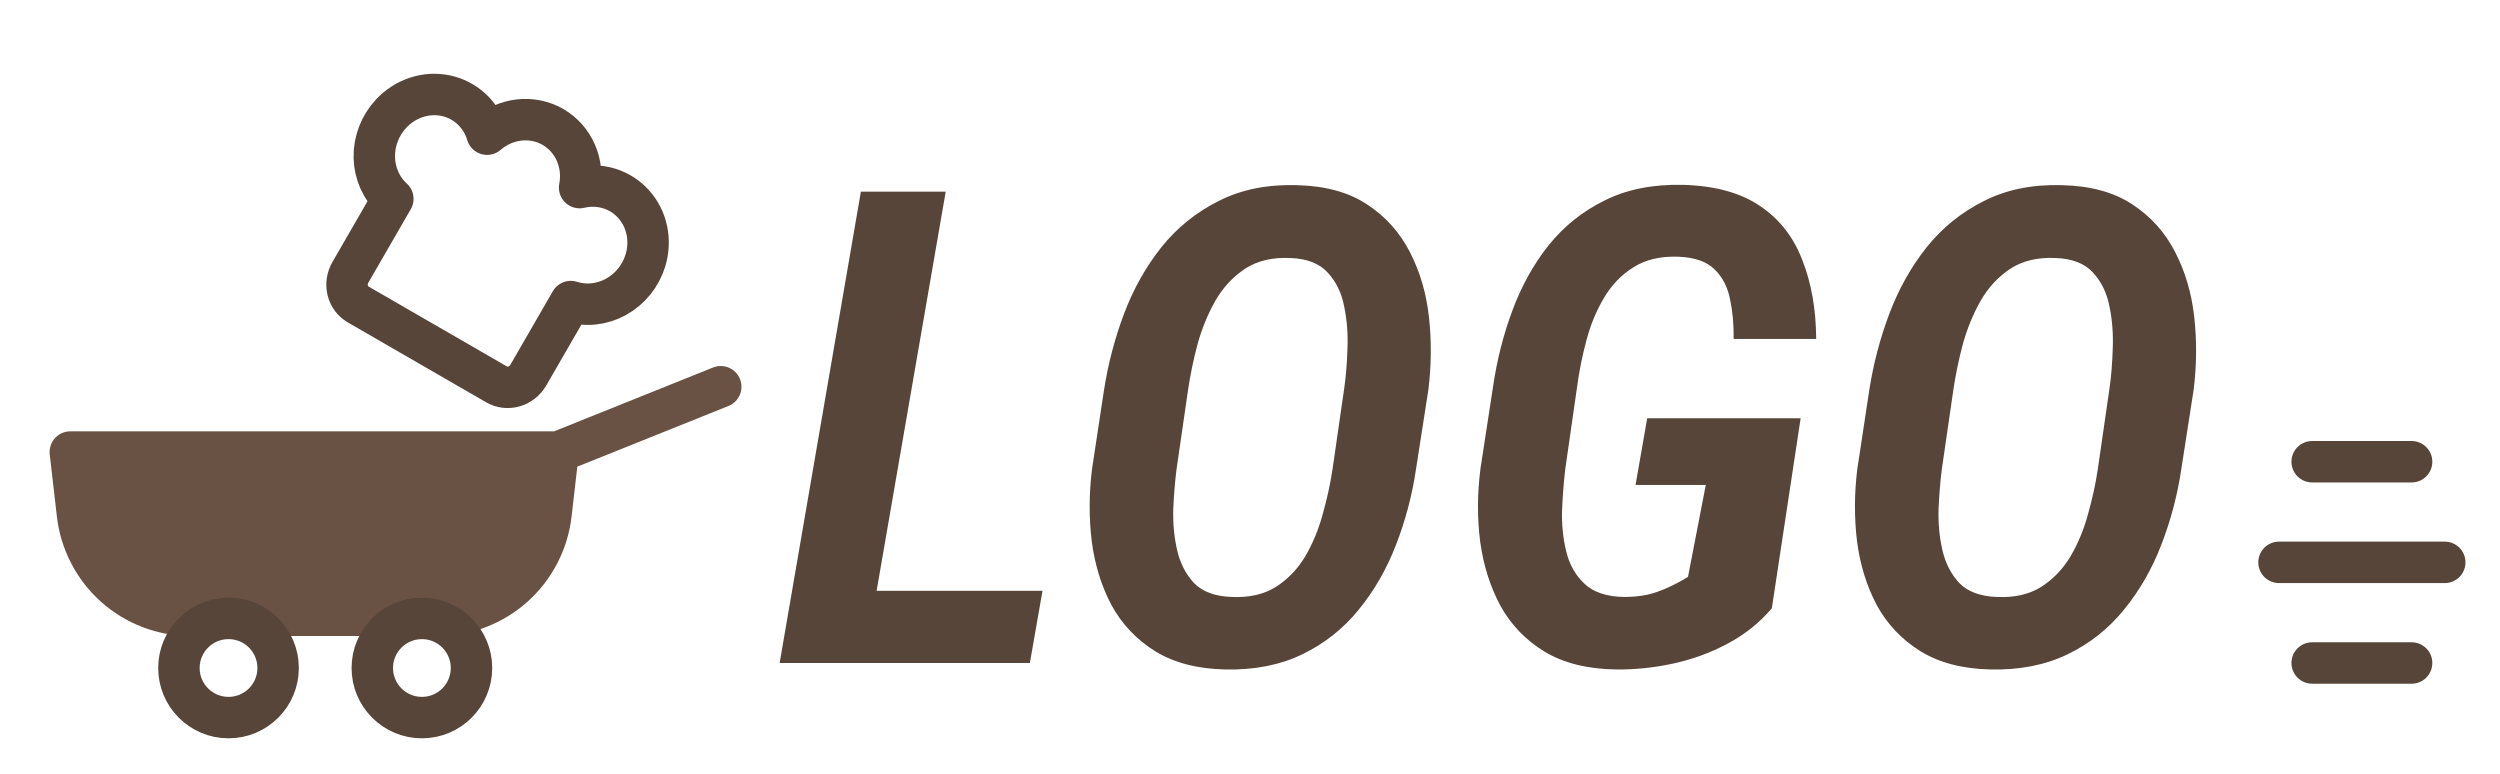
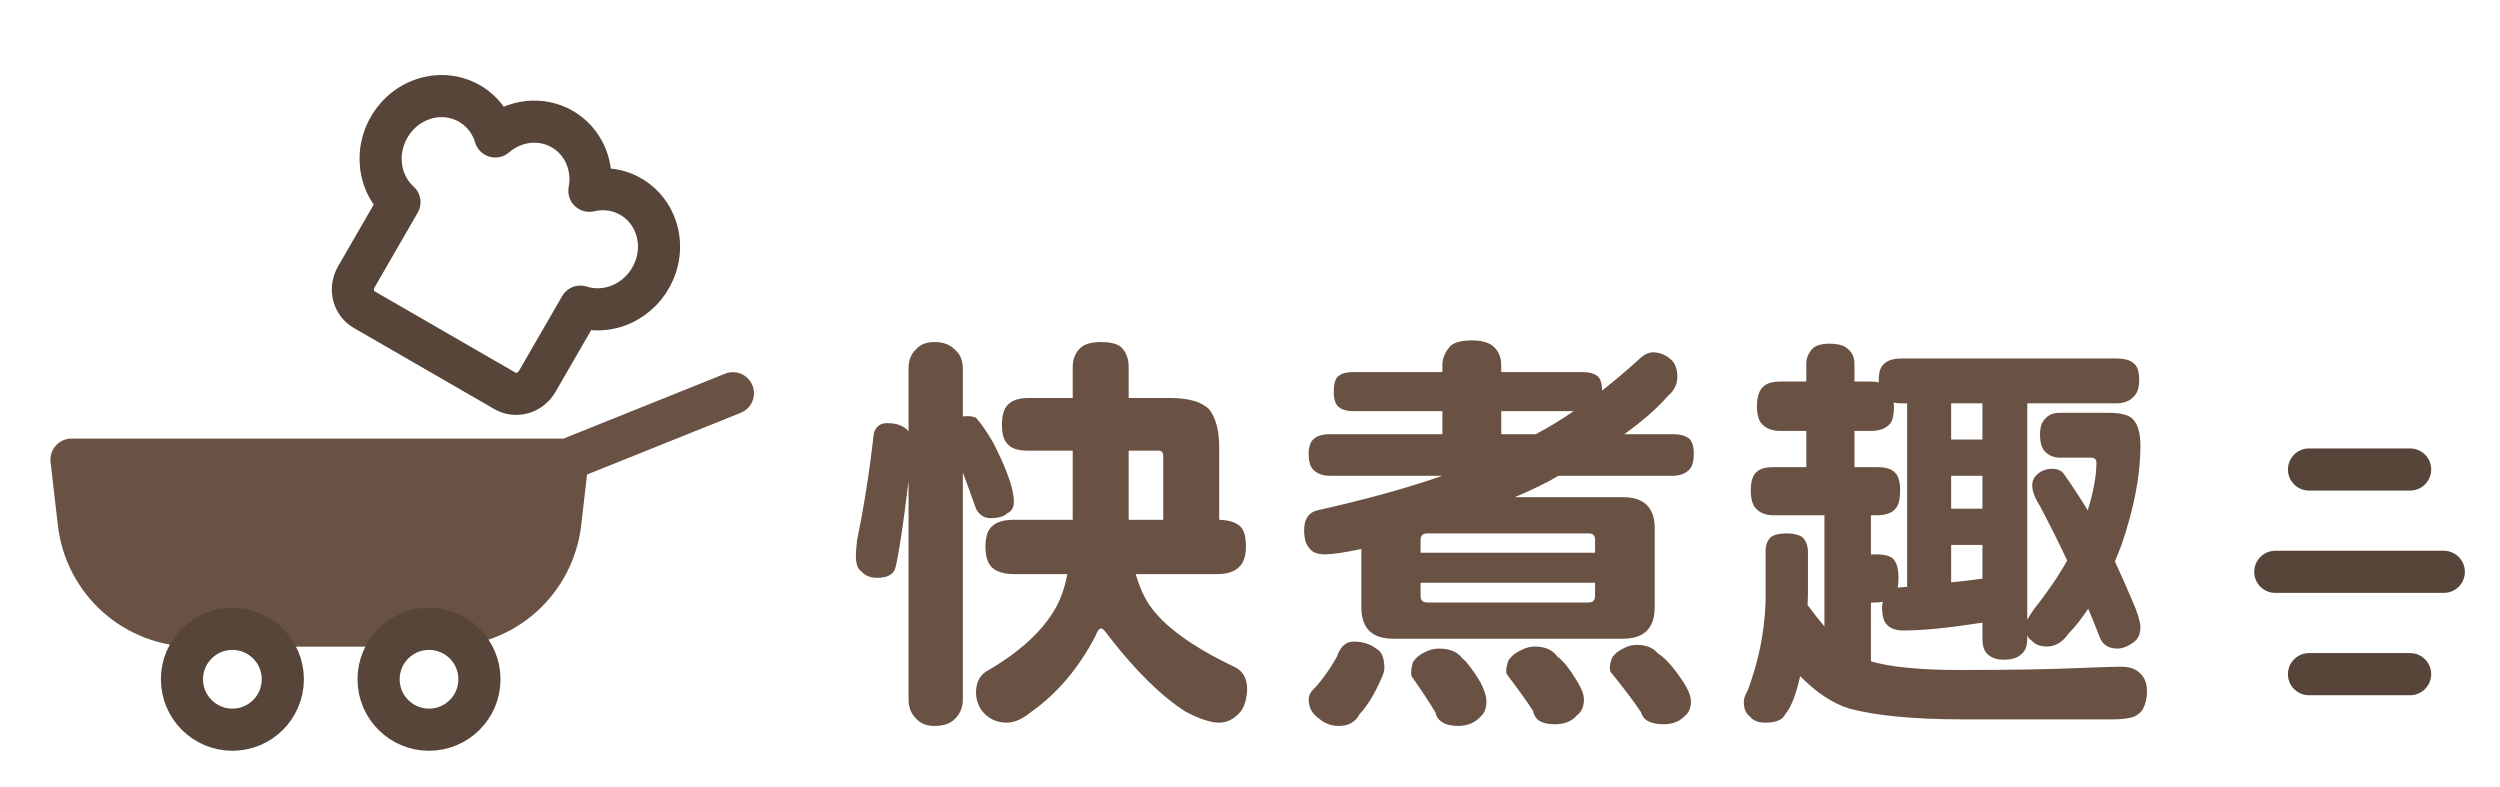
- <svg xmlns="http://www.w3.org/2000/svg" width="181" height="56" viewBox="0 0 181 56" fill="none">
-   <path d="M40.409 32.727L52.182 28ZM5.091 32.727H40.409L39.892 37.221C39.661 39.237 38.698 41.098 37.189 42.449C35.679 43.799 33.728 44.545 31.706 44.545H13.794C11.772 44.545 9.821 43.799 8.311 42.449C6.802 41.098 5.839 39.237 5.608 37.221L5.091 32.727Z" fill="#695243" />
-   <path d="M40.409 32.727L52.182 28M40.409 32.727H5.091L5.608 37.221C5.839 39.237 6.802 41.098 8.311 42.449C9.821 43.799 11.772 44.545 13.794 44.545H31.706C33.728 44.545 35.679 43.799 37.189 42.449C38.698 41.098 39.661 39.237 39.892 37.221L40.409 32.727Z" stroke="#695243" stroke-width="3" stroke-linecap="round" stroke-linejoin="round" />
-   <path d="M34.136 48.363C34.136 50.347 32.529 51.954 30.545 51.954C28.562 51.954 26.954 50.347 26.954 48.363C26.954 46.38 28.562 44.773 30.545 44.773C32.529 44.773 34.136 46.38 34.136 48.363Z" stroke="#564538" stroke-width="3" />
-   <circle cx="16.545" cy="48.363" r="3.591" stroke="#564538" stroke-width="3" />
-   <path d="M46.729 18.853C46.946 18.14 46.981 17.389 46.83 16.673C46.679 15.957 46.347 15.302 45.866 14.77C45.386 14.239 44.774 13.85 44.09 13.642C43.406 13.434 42.674 13.414 41.965 13.583C42.131 12.718 42.034 11.833 41.689 11.047C41.343 10.262 40.766 9.614 40.034 9.191C39.303 8.769 38.453 8.593 37.599 8.686C36.746 8.78 35.931 9.139 35.265 9.715C35.058 9.017 34.674 8.393 34.152 7.904C33.63 7.416 32.987 7.08 32.286 6.93C31.586 6.78 30.852 6.82 30.157 7.047C29.461 7.274 28.828 7.68 28.319 8.225C27.922 8.65 27.61 9.149 27.4 9.693C27.191 10.236 27.088 10.813 27.1 11.389C27.111 11.965 27.236 12.527 27.466 13.044C27.697 13.56 28.028 14.02 28.441 14.395L25.367 19.719C25.137 20.117 25.068 20.585 25.174 21.022C25.28 21.458 25.553 21.826 25.933 22.045L35.953 27.831C36.333 28.05 36.788 28.102 37.219 27.976C37.65 27.85 38.021 27.555 38.251 27.157L41.325 21.833C41.856 22.003 42.419 22.06 42.982 22.002C43.544 21.943 44.094 21.77 44.598 21.492C45.102 21.214 45.551 20.837 45.917 20.384C46.283 19.93 46.559 19.41 46.729 18.853Z" stroke="#564538" stroke-width="3" stroke-linecap="round" stroke-linejoin="round" />
-   <path d="M75.477 42.773L74.562 48H60.781L61.672 42.773H75.477ZM68.469 13.875L62.562 48H56.445L62.328 13.875H68.469ZM103.414 28.219L102.523 33.938C102.242 35.844 101.758 37.68 101.07 39.445C100.398 41.195 99.5 42.758 98.375 44.133C97.266 45.508 95.906 46.586 94.297 47.367C92.688 48.148 90.82 48.516 88.695 48.469C86.664 48.422 84.969 47.977 83.609 47.133C82.266 46.289 81.219 45.18 80.469 43.805C79.734 42.414 79.258 40.867 79.039 39.164C78.836 37.461 78.844 35.727 79.062 33.961L79.93 28.242C80.227 26.336 80.711 24.492 81.383 22.711C82.055 20.93 82.953 19.328 84.078 17.906C85.219 16.484 86.602 15.367 88.227 14.555C89.852 13.727 91.734 13.344 93.875 13.406C95.938 13.453 97.633 13.914 98.961 14.789C100.305 15.664 101.344 16.82 102.078 18.258C102.812 19.68 103.273 21.258 103.461 22.992C103.648 24.711 103.633 26.453 103.414 28.219ZM96.477 33.961L97.32 28.125C97.445 27.266 97.523 26.312 97.555 25.266C97.602 24.203 97.523 23.18 97.32 22.195C97.133 21.211 96.734 20.391 96.125 19.734C95.531 19.078 94.633 18.727 93.43 18.68C92.133 18.617 91.039 18.875 90.148 19.453C89.273 20.031 88.555 20.805 87.992 21.773C87.445 22.742 87.016 23.789 86.703 24.914C86.406 26.039 86.18 27.125 86.023 28.172L85.18 33.984C85.07 34.844 84.992 35.797 84.945 36.844C84.914 37.891 85.008 38.891 85.227 39.844C85.445 40.781 85.852 41.57 86.445 42.211C87.055 42.836 87.953 43.172 89.141 43.219C90.422 43.281 91.5 43.039 92.375 42.492C93.25 41.93 93.961 41.188 94.508 40.266C95.055 39.328 95.477 38.305 95.773 37.195C96.086 36.086 96.32 35.008 96.477 33.961ZM130.367 30.281L128.281 44.039C127.375 45.102 126.297 45.961 125.047 46.617C123.812 47.273 122.5 47.75 121.109 48.047C119.734 48.344 118.367 48.484 117.008 48.469C114.93 48.438 113.203 48.008 111.828 47.18C110.469 46.352 109.406 45.25 108.641 43.875C107.891 42.484 107.398 40.93 107.164 39.211C106.945 37.492 106.953 35.727 107.188 33.914L108.102 27.961C108.383 26.039 108.852 24.203 109.508 22.453C110.164 20.688 111.039 19.117 112.133 17.742C113.242 16.367 114.594 15.289 116.188 14.508C117.781 13.711 119.664 13.336 121.836 13.383C124.148 13.445 126.008 13.953 127.414 14.906C128.82 15.844 129.844 17.148 130.484 18.82C131.141 20.477 131.477 22.383 131.492 24.539H125.516C125.531 23.508 125.445 22.555 125.258 21.68C125.086 20.789 124.711 20.062 124.133 19.5C123.57 18.938 122.695 18.633 121.508 18.586C120.211 18.539 119.125 18.797 118.25 19.359C117.375 19.906 116.664 20.648 116.117 21.586C115.57 22.508 115.148 23.531 114.852 24.656C114.555 25.766 114.336 26.852 114.195 27.914L113.328 33.938C113.219 34.859 113.141 35.852 113.094 36.914C113.062 37.977 113.164 38.984 113.398 39.938C113.633 40.891 114.078 41.672 114.734 42.281C115.391 42.891 116.344 43.203 117.594 43.219C118.203 43.219 118.766 43.164 119.281 43.055C119.797 42.93 120.289 42.758 120.758 42.539C121.242 42.32 121.727 42.062 122.211 41.766L123.5 35.109H118.414L119.258 30.281H130.367ZM158.82 28.219L157.93 33.938C157.648 35.844 157.164 37.68 156.477 39.445C155.805 41.195 154.906 42.758 153.781 44.133C152.672 45.508 151.312 46.586 149.703 47.367C148.094 48.148 146.227 48.516 144.102 48.469C142.07 48.422 140.375 47.977 139.016 47.133C137.672 46.289 136.625 45.18 135.875 43.805C135.141 42.414 134.664 40.867 134.445 39.164C134.242 37.461 134.25 35.727 134.469 33.961L135.336 28.242C135.633 26.336 136.117 24.492 136.789 22.711C137.461 20.93 138.359 19.328 139.484 17.906C140.625 16.484 142.008 15.367 143.633 14.555C145.258 13.727 147.141 13.344 149.281 13.406C151.344 13.453 153.039 13.914 154.367 14.789C155.711 15.664 156.75 16.82 157.484 18.258C158.219 19.68 158.68 21.258 158.867 22.992C159.055 24.711 159.039 26.453 158.82 28.219ZM151.883 33.961L152.727 28.125C152.852 27.266 152.93 26.312 152.961 25.266C153.008 24.203 152.93 23.18 152.727 22.195C152.539 21.211 152.141 20.391 151.531 19.734C150.938 19.078 150.039 18.727 148.836 18.68C147.539 18.617 146.445 18.875 145.555 19.453C144.68 20.031 143.961 20.805 143.398 21.773C142.852 22.742 142.422 23.789 142.109 24.914C141.812 26.039 141.586 27.125 141.43 28.172L140.586 33.984C140.477 34.844 140.398 35.797 140.352 36.844C140.32 37.891 140.414 38.891 140.633 39.844C140.852 40.781 141.258 41.57 141.852 42.211C142.461 42.836 143.359 43.172 144.547 43.219C145.828 43.281 146.906 43.039 147.781 42.492C148.656 41.93 149.367 41.188 149.914 40.266C150.461 39.328 150.883 38.305 151.18 37.195C151.492 36.086 151.727 35.008 151.883 33.961Z" fill="#564538" />
-   <path d="M177 40.714L165 40.714M174.6 33.429L167.4 33.429M174.6 48L167.4 48" stroke="#564538" stroke-width="3" stroke-linecap="round" stroke-linejoin="round" />
+ <svg xmlns="http://www.w3.org/2000/svg" width="178" height="56" viewBox="0 0 178 56" fill="none">
+   <path d="M5.652 33.227H39.848L39.395 37.163L39.395 37.163C39.178 39.059 38.273 40.807 36.855 42.076C35.437 43.345 33.604 44.045 31.705 44.045H13.794C11.896 44.045 10.063 43.345 8.644 42.076C7.226 40.807 6.322 39.059 6.104 37.163L6.104 37.163L5.652 33.227Z" fill="#695243" stroke="#695243" />
+   <path d="M40.409 32.727L52.182 28M40.409 32.727H5.091L5.608 37.221C5.839 39.237 6.802 41.098 8.311 42.449C9.821 43.799 11.772 44.545 13.794 44.545H31.705C33.728 44.545 35.679 43.799 37.189 42.449C38.698 41.098 39.66 39.237 39.892 37.221L40.409 32.727Z" stroke="#695243" stroke-width="3" stroke-linecap="round" stroke-linejoin="round" />
+   <path d="M34.137 48.364C34.137 50.347 32.529 51.955 30.546 51.955C28.563 51.955 26.955 50.347 26.955 48.364C26.955 46.38 28.563 44.773 30.546 44.773C32.529 44.773 34.137 46.38 34.137 48.364Z" stroke="#564538" stroke-width="3" />
+   <path d="M16.546 51.955C18.529 51.955 20.137 50.347 20.137 48.364C20.137 46.38 18.529 44.773 16.546 44.773C14.563 44.773 12.955 46.38 12.955 48.364C12.955 50.347 14.563 51.955 16.546 51.955Z" stroke="#564538" stroke-width="3" />
+   <path d="M46.728 18.853C46.946 18.14 46.981 17.389 46.83 16.673C46.678 15.957 46.346 15.302 45.866 14.77C45.386 14.239 44.774 13.85 44.09 13.642C43.406 13.434 42.673 13.413 41.965 13.583C42.13 12.718 42.034 11.833 41.689 11.047C41.343 10.261 40.766 9.613 40.034 9.191C39.302 8.769 38.452 8.592 37.599 8.686C36.746 8.78 35.931 9.139 35.265 9.715C35.057 9.016 34.674 8.392 34.152 7.904C33.629 7.416 32.986 7.08 32.286 6.93C31.586 6.779 30.852 6.82 30.156 7.047C29.461 7.274 28.828 7.68 28.319 8.225C27.922 8.65 27.609 9.149 27.4 9.693C27.19 10.236 27.088 10.813 27.099 11.389C27.111 11.964 27.235 12.527 27.466 13.044C27.696 13.56 28.028 14.019 28.441 14.394L25.367 19.719C25.137 20.117 25.067 20.585 25.174 21.021C25.28 21.458 25.552 21.826 25.932 22.045L35.953 27.831C36.332 28.05 36.788 28.102 37.219 27.976C37.649 27.849 38.02 27.555 38.25 27.157L41.324 21.833C41.855 22.003 42.419 22.06 42.981 22.002C43.544 21.943 44.094 21.77 44.598 21.491C45.102 21.213 45.55 20.837 45.916 20.383C46.282 19.93 46.559 19.41 46.728 18.853Z" stroke="#564538" stroke-width="3" stroke-linecap="round" stroke-linejoin="round" />
+   <path d="M73.242 28.338H76.377V26.141C76.377 25.555 76.572 25.086 76.963 24.734C77.275 24.48 77.754 24.354 78.398 24.354C78.984 24.354 79.434 24.451 79.746 24.646C80.156 24.998 80.361 25.496 80.361 26.141V28.338H83.32C84.648 28.338 85.576 28.611 86.103 29.158C86.572 29.764 86.807 30.662 86.807 31.854V37.01C87.471 37.029 87.959 37.176 88.272 37.449C88.564 37.684 88.711 38.172 88.711 38.914C88.711 39.5 88.584 39.949 88.33 40.262C87.978 40.672 87.432 40.877 86.689 40.877H80.859C81.113 41.736 81.426 42.449 81.797 43.016C82.812 44.539 84.834 46.023 87.861 47.469C88.486 47.742 88.799 48.289 88.799 49.109C88.76 49.773 88.613 50.281 88.359 50.633C87.91 51.18 87.393 51.453 86.807 51.453C86.201 51.453 85.4 51.19 84.404 50.662C82.686 49.568 80.85 47.762 78.897 45.242C78.682 44.91 78.516 44.744 78.398 44.744C78.262 44.744 78.135 44.91 78.018 45.242C76.826 47.547 75.293 49.363 73.418 50.691C72.793 51.199 72.217 51.453 71.689 51.453C70.967 51.453 70.381 51.18 69.932 50.633C69.639 50.223 69.492 49.783 69.492 49.315C69.492 48.533 69.795 47.996 70.4 47.703C72.627 46.395 74.199 44.949 75.117 43.367C75.508 42.703 75.801 41.873 75.996 40.877H72.188C71.523 40.877 71.016 40.73 70.664 40.438C70.332 40.145 70.166 39.637 70.166 38.914C70.166 38.191 70.332 37.703 70.664 37.449C70.977 37.156 71.484 37.01 72.188 37.01H76.377V32.088H73.242C72.539 32.088 72.061 31.951 71.807 31.678C71.494 31.424 71.338 30.945 71.338 30.242C71.338 29.578 71.475 29.109 71.748 28.836C72.041 28.504 72.539 28.338 73.242 28.338ZM80.361 32.088V37.01H82.822V32.469C82.822 32.215 82.715 32.088 82.5 32.088H80.361ZM63.164 30.125C63.672 30.125 64.082 30.232 64.394 30.447C64.531 30.525 64.629 30.623 64.688 30.74V26.258C64.688 25.652 64.863 25.193 65.215 24.881C65.508 24.529 65.947 24.354 66.533 24.354C67.158 24.354 67.637 24.529 67.969 24.881C68.359 25.193 68.555 25.652 68.555 26.258V29.656C68.672 29.637 68.779 29.627 68.877 29.627C69.111 29.627 69.316 29.666 69.492 29.744C69.844 30.135 70.244 30.711 70.693 31.473C71.689 33.406 72.188 34.822 72.188 35.721C72.188 36.131 72.031 36.404 71.719 36.541C71.484 36.775 71.084 36.893 70.518 36.893C70.068 36.893 69.727 36.668 69.492 36.219C69.16 35.281 68.848 34.422 68.555 33.641V49.783C68.555 50.272 68.418 50.682 68.144 51.014C67.812 51.463 67.275 51.688 66.533 51.688C65.908 51.688 65.43 51.463 65.098 51.014C64.824 50.701 64.688 50.291 64.688 49.783V34.256C64.297 37.459 63.984 39.52 63.75 40.438C63.613 40.906 63.184 41.141 62.461 41.141C61.973 41.141 61.602 40.994 61.348 40.701C61.074 40.525 60.938 40.154 60.938 39.588C60.938 39.334 60.967 38.953 61.025 38.445C61.514 36.082 61.914 33.533 62.227 30.799C62.383 30.35 62.695 30.125 63.164 30.125ZM96.37 26.492H102.698V25.994C102.698 25.506 102.894 25.047 103.284 24.617C103.597 24.363 104.095 24.236 104.779 24.236C105.482 24.236 105.989 24.373 106.302 24.646C106.693 24.979 106.888 25.428 106.888 25.994V26.492H112.659C113.148 26.492 113.509 26.59 113.743 26.785C113.958 26.961 114.066 27.303 114.066 27.811C114.984 27.088 115.882 26.326 116.761 25.525C117.073 25.232 117.386 25.086 117.698 25.086C118.148 25.086 118.568 25.252 118.958 25.584C119.271 25.857 119.427 26.268 119.427 26.814C119.427 27.361 119.202 27.82 118.753 28.191C118.011 29.051 116.976 29.959 115.648 30.916H119.105C119.632 30.916 120.023 31.023 120.277 31.238C120.491 31.434 120.599 31.795 120.599 32.322C120.599 32.791 120.511 33.143 120.335 33.377C120.042 33.709 119.632 33.875 119.105 33.875H110.96C110.745 33.992 110.54 34.109 110.345 34.227C109.525 34.656 108.695 35.047 107.855 35.398H115.56C117.064 35.398 117.816 36.141 117.816 37.625V43.221C117.816 44.725 117.064 45.477 115.56 45.477H99.183C97.679 45.477 96.927 44.725 96.927 43.221V39.09C95.716 39.344 94.857 39.471 94.349 39.471C93.782 39.471 93.402 39.315 93.206 39.002C92.972 38.748 92.855 38.328 92.855 37.742C92.855 36.961 93.167 36.492 93.792 36.336C97.21 35.574 100.179 34.754 102.698 33.875H94.7C94.212 33.875 93.831 33.748 93.558 33.494C93.304 33.279 93.177 32.889 93.177 32.322C93.177 31.795 93.304 31.434 93.558 31.238C93.792 31.023 94.173 30.916 94.7 30.916H102.698V29.275H96.37C95.882 29.275 95.521 29.168 95.286 28.953C95.072 28.758 94.964 28.406 94.964 27.898C94.964 27.332 95.072 26.961 95.286 26.785C95.501 26.59 95.862 26.492 96.37 26.492ZM109.349 30.916C110.267 30.428 111.165 29.881 112.044 29.275H106.888V30.916H109.349ZM113.099 42.898C113.411 42.898 113.568 42.742 113.568 42.43V41.492H101.146V42.43C101.146 42.742 101.312 42.898 101.644 42.898H113.099ZM101.146 39.353H113.568V38.416C113.568 38.123 113.411 37.977 113.099 37.977H101.644C101.312 37.977 101.146 38.123 101.146 38.416V39.353ZM96.37 45.682C97.015 45.682 97.552 45.848 97.982 46.18C98.372 46.375 98.568 46.844 98.568 47.586C98.568 47.762 98.49 48.016 98.333 48.348C97.865 49.422 97.357 50.252 96.81 50.838C96.517 51.404 96.019 51.688 95.316 51.688C94.788 51.688 94.32 51.512 93.909 51.16C93.421 50.828 93.177 50.369 93.177 49.783C93.177 49.607 93.245 49.422 93.382 49.227C94.046 48.543 94.652 47.713 95.198 46.736C95.433 46.033 95.823 45.682 96.37 45.682ZM102.464 46.18C103.206 46.18 103.753 46.404 104.105 46.853C104.456 47.147 104.886 47.713 105.394 48.553C105.687 49.119 105.833 49.578 105.833 49.93C105.833 50.438 105.687 50.809 105.394 51.043C105.023 51.453 104.515 51.668 103.87 51.688C103.304 51.688 102.884 51.58 102.611 51.365C102.396 51.228 102.259 51.014 102.2 50.721C101.81 50.057 101.243 49.197 100.501 48.143C100.482 48.084 100.472 48.016 100.472 47.938C100.472 47.723 100.511 47.469 100.589 47.176C100.784 46.844 101.107 46.58 101.556 46.385C101.849 46.248 102.152 46.18 102.464 46.18ZM109.261 46.033C110.003 46.033 110.54 46.268 110.872 46.736C111.282 47.029 111.741 47.596 112.249 48.435C112.601 49.002 112.777 49.451 112.777 49.783C112.777 50.31 112.611 50.691 112.279 50.926C111.946 51.336 111.439 51.551 110.755 51.57C110.189 51.57 109.769 51.463 109.495 51.248C109.32 51.092 109.202 50.877 109.144 50.603C108.714 49.94 108.099 49.08 107.298 48.025C107.259 47.967 107.239 47.898 107.239 47.82C107.239 47.605 107.288 47.352 107.386 47.059C107.581 46.727 107.904 46.463 108.353 46.268C108.665 46.111 108.968 46.033 109.261 46.033ZM116.527 45.916C117.21 45.916 117.718 46.121 118.05 46.531C118.538 46.824 119.105 47.449 119.749 48.406C120.179 49.031 120.394 49.539 120.394 49.93C120.394 50.398 120.247 50.75 119.954 50.984C119.603 51.355 119.114 51.551 118.489 51.57C117.943 51.57 117.523 51.473 117.23 51.277C117.034 51.141 116.907 50.955 116.849 50.721C116.341 49.959 115.618 49.002 114.681 47.85C114.642 47.772 114.622 47.684 114.622 47.586C114.622 47.371 114.671 47.127 114.769 46.853C114.945 46.56 115.247 46.316 115.677 46.121C115.95 45.984 116.234 45.916 116.527 45.916ZM126.764 27.166H128.61V25.877C128.61 25.486 128.766 25.125 129.079 24.793C129.332 24.578 129.723 24.471 130.25 24.471C130.836 24.471 131.256 24.578 131.51 24.793C131.862 25.066 132.037 25.428 132.037 25.877V27.166H133.209C133.444 27.166 133.629 27.186 133.766 27.225V27.049C133.766 26.482 133.903 26.092 134.176 25.877C134.43 25.643 134.84 25.525 135.407 25.525H150.67C151.256 25.525 151.676 25.643 151.93 25.877C152.184 26.072 152.311 26.463 152.311 27.049C152.311 27.557 152.204 27.928 151.989 28.162C151.696 28.533 151.256 28.719 150.67 28.719H144.342V44.129C144.459 43.914 144.606 43.68 144.782 43.426C145.758 42.195 146.559 41.023 147.184 39.91C146.539 38.543 145.885 37.234 145.221 35.984C144.87 35.438 144.694 34.959 144.694 34.549C144.694 34.217 144.84 33.934 145.133 33.699C145.426 33.484 145.748 33.377 146.1 33.377C146.549 33.377 146.862 33.543 147.037 33.875C147.565 34.617 148.102 35.438 148.649 36.336C149.059 35.008 149.264 33.875 149.264 32.938C149.264 32.703 149.137 32.586 148.883 32.586H146.657C146.227 32.586 145.866 32.43 145.573 32.117C145.358 31.883 145.25 31.482 145.25 30.916C145.25 30.408 145.377 30.037 145.631 29.803C145.866 29.529 146.207 29.393 146.657 29.393H150.172C150.895 29.393 151.422 29.51 151.754 29.744C152.184 30.096 152.399 30.76 152.399 31.736C152.399 33.826 151.95 36.18 151.051 38.797C150.895 39.207 150.739 39.598 150.582 39.969C150.993 40.867 151.403 41.795 151.813 42.752C152.164 43.533 152.36 44.158 152.399 44.627C152.399 45.135 152.243 45.496 151.93 45.711C151.559 46.004 151.178 46.16 150.787 46.18C150.123 46.18 149.694 45.906 149.498 45.359C149.225 44.656 148.952 43.982 148.678 43.338C148.248 44.002 147.78 44.598 147.272 45.125C146.842 45.73 146.334 46.033 145.748 46.033C145.26 46.033 144.889 45.887 144.635 45.594C144.498 45.516 144.401 45.389 144.342 45.213V45.477C144.342 46.004 144.196 46.375 143.903 46.59C143.649 46.844 143.239 46.971 142.672 46.971C142.184 46.971 141.803 46.844 141.53 46.59C141.276 46.375 141.149 46.004 141.149 45.477V44.334C138.766 44.705 136.901 44.891 135.553 44.891C134.987 44.891 134.586 44.754 134.352 44.48C134.137 44.266 134.02 43.885 134 43.338C134 43.143 134.02 42.977 134.059 42.84C133.903 42.879 133.737 42.898 133.561 42.898H133.209V47.088C134.616 47.498 136.715 47.703 139.508 47.703C143.141 47.703 146.041 47.654 148.209 47.557C149.674 47.498 150.612 47.469 151.022 47.469C151.588 47.469 152.018 47.605 152.311 47.879C152.682 48.191 152.868 48.641 152.868 49.227C152.868 49.656 152.78 50.057 152.604 50.428C152.467 50.701 152.233 50.906 151.901 51.043C151.53 51.16 151.032 51.219 150.407 51.219H139.743C136.305 51.219 133.62 50.965 131.686 50.457C130.495 50.086 129.323 49.315 128.17 48.143C127.877 49.471 127.526 50.369 127.116 50.838C126.94 51.248 126.471 51.453 125.709 51.453C125.182 51.453 124.811 51.307 124.596 51.014C124.303 50.818 124.157 50.457 124.157 49.93C124.176 49.695 124.264 49.451 124.42 49.197C125.202 47.147 125.631 45.037 125.709 42.869V39.148C125.729 38.758 125.856 38.455 126.09 38.24C126.325 38.065 126.705 37.977 127.233 37.977C127.643 37.977 127.995 38.055 128.287 38.211C128.561 38.445 128.707 38.787 128.727 39.236V41.99C128.727 42.381 128.717 42.742 128.698 43.074C129.127 43.66 129.528 44.168 129.899 44.598V36.688H126.266C125.778 36.688 125.387 36.551 125.094 36.277C124.801 36.023 124.655 35.574 124.655 34.93C124.655 34.266 124.801 33.816 125.094 33.582C125.329 33.367 125.719 33.26 126.266 33.26H128.61V30.682H126.764C126.256 30.682 125.856 30.555 125.563 30.301C125.25 30.047 125.094 29.598 125.094 28.953C125.094 28.25 125.25 27.771 125.563 27.518C125.797 27.283 126.198 27.166 126.764 27.166ZM135.114 41.844C135.211 41.824 135.309 41.815 135.407 41.815C135.563 41.795 135.69 41.785 135.787 41.785V28.719H135.407C135.172 28.719 134.977 28.699 134.821 28.66C134.84 28.758 134.85 28.855 134.85 28.953C134.85 29.52 134.762 29.92 134.586 30.154C134.293 30.506 133.834 30.682 133.209 30.682H132.037V33.26H133.649C134.215 33.26 134.616 33.367 134.85 33.582C135.143 33.797 135.289 34.246 135.289 34.93C135.289 35.496 135.202 35.897 135.026 36.131C134.772 36.502 134.313 36.688 133.649 36.688H133.209V39.471H133.561C134.205 39.471 134.625 39.588 134.821 39.822C135.055 40.076 135.172 40.516 135.172 41.141C135.172 41.434 135.153 41.668 135.114 41.844ZM138.922 41.463C139.704 41.385 140.446 41.297 141.149 41.199V38.797H138.922V41.463ZM138.922 36.219H141.149V33.875H138.922V36.219ZM138.922 31.297H141.149V28.719H138.922V31.297Z" fill="#695243" />
+   <path d="M174 40.714H162M171.6 33.429H164.4M171.6 48H164.4" stroke="#564538" stroke-width="3" stroke-linecap="round" stroke-linejoin="round" />
</svg>
